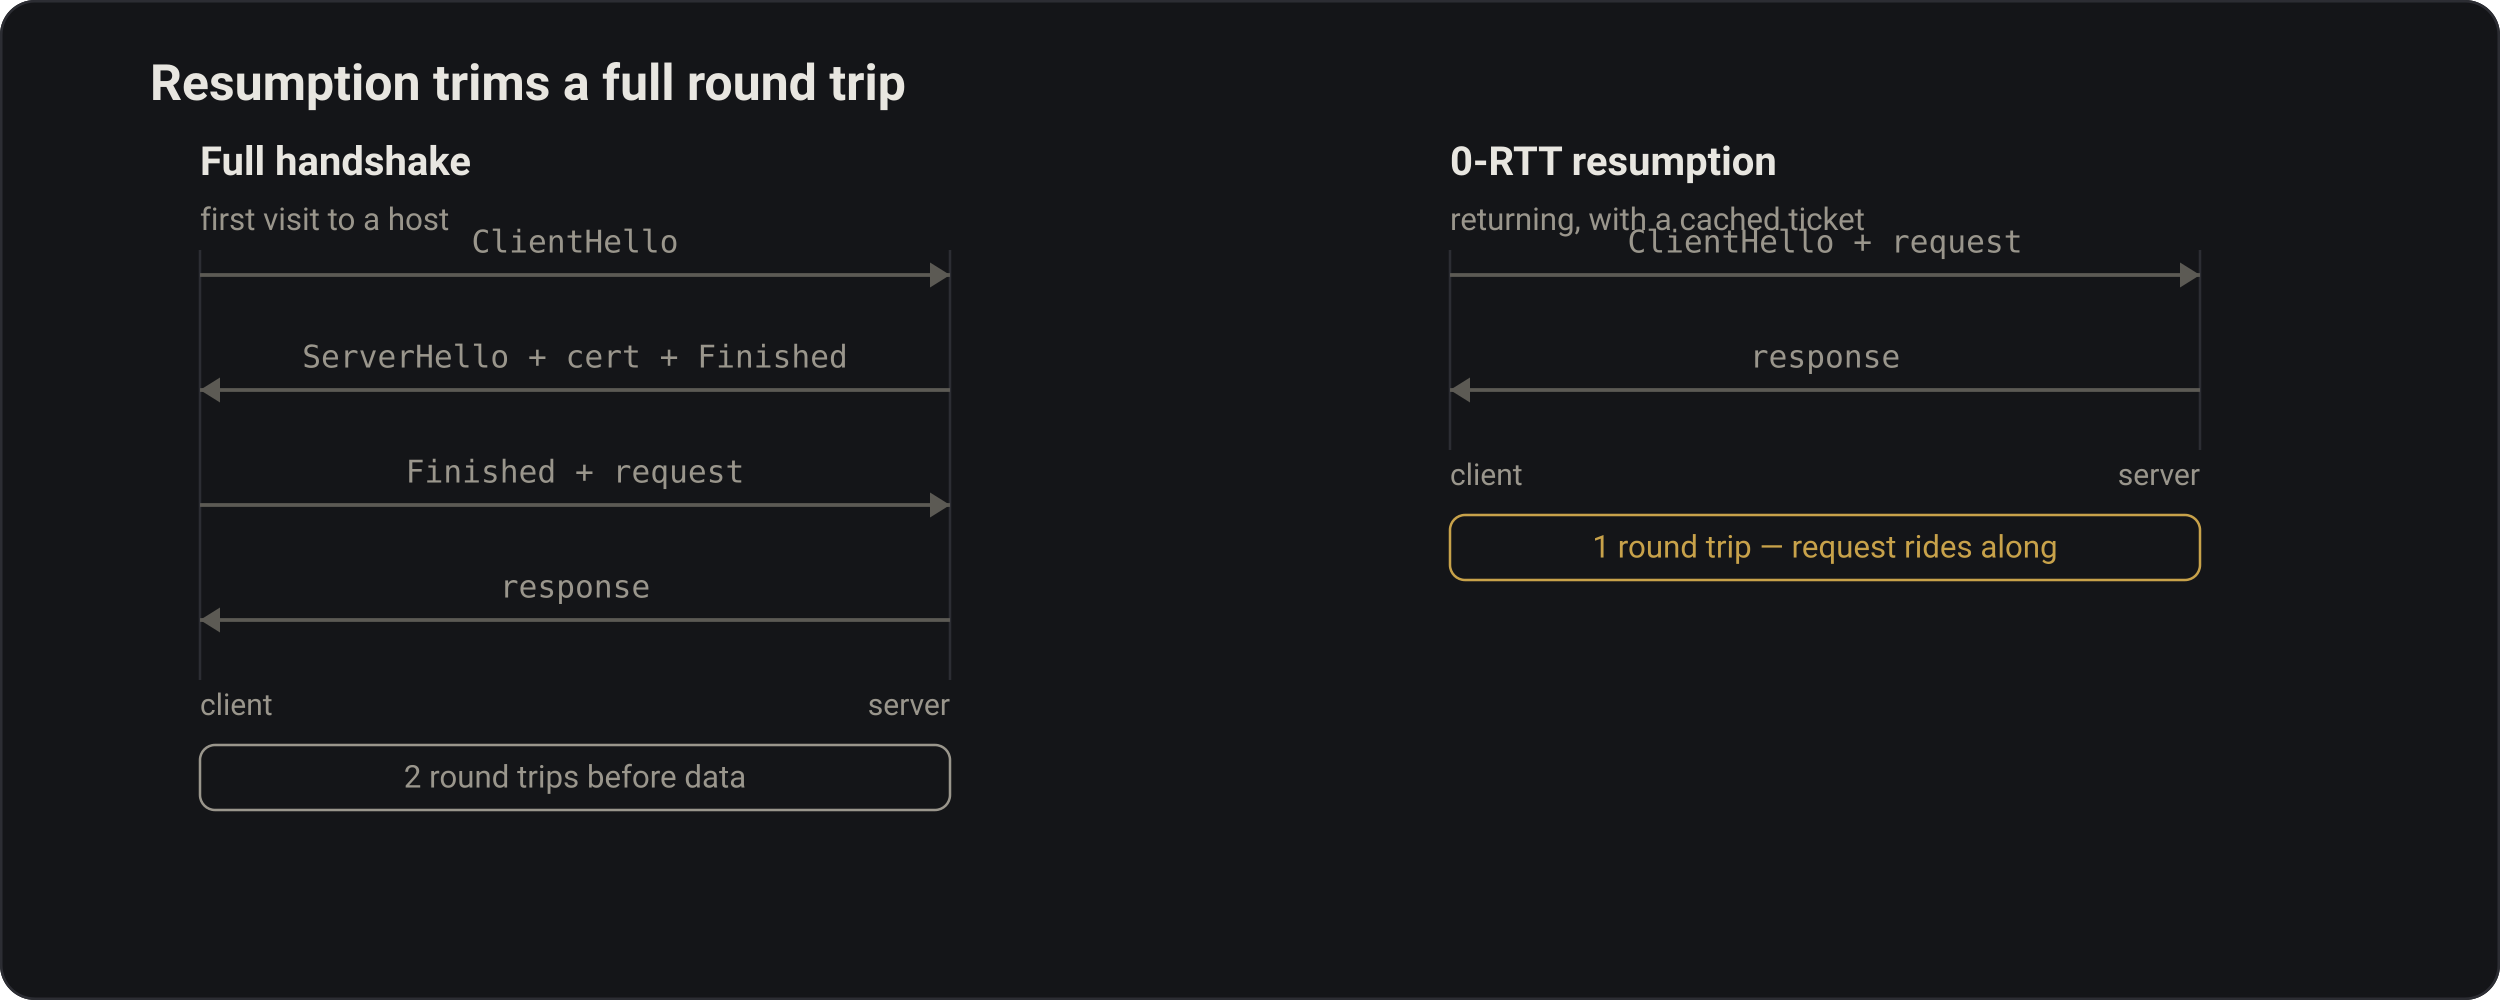
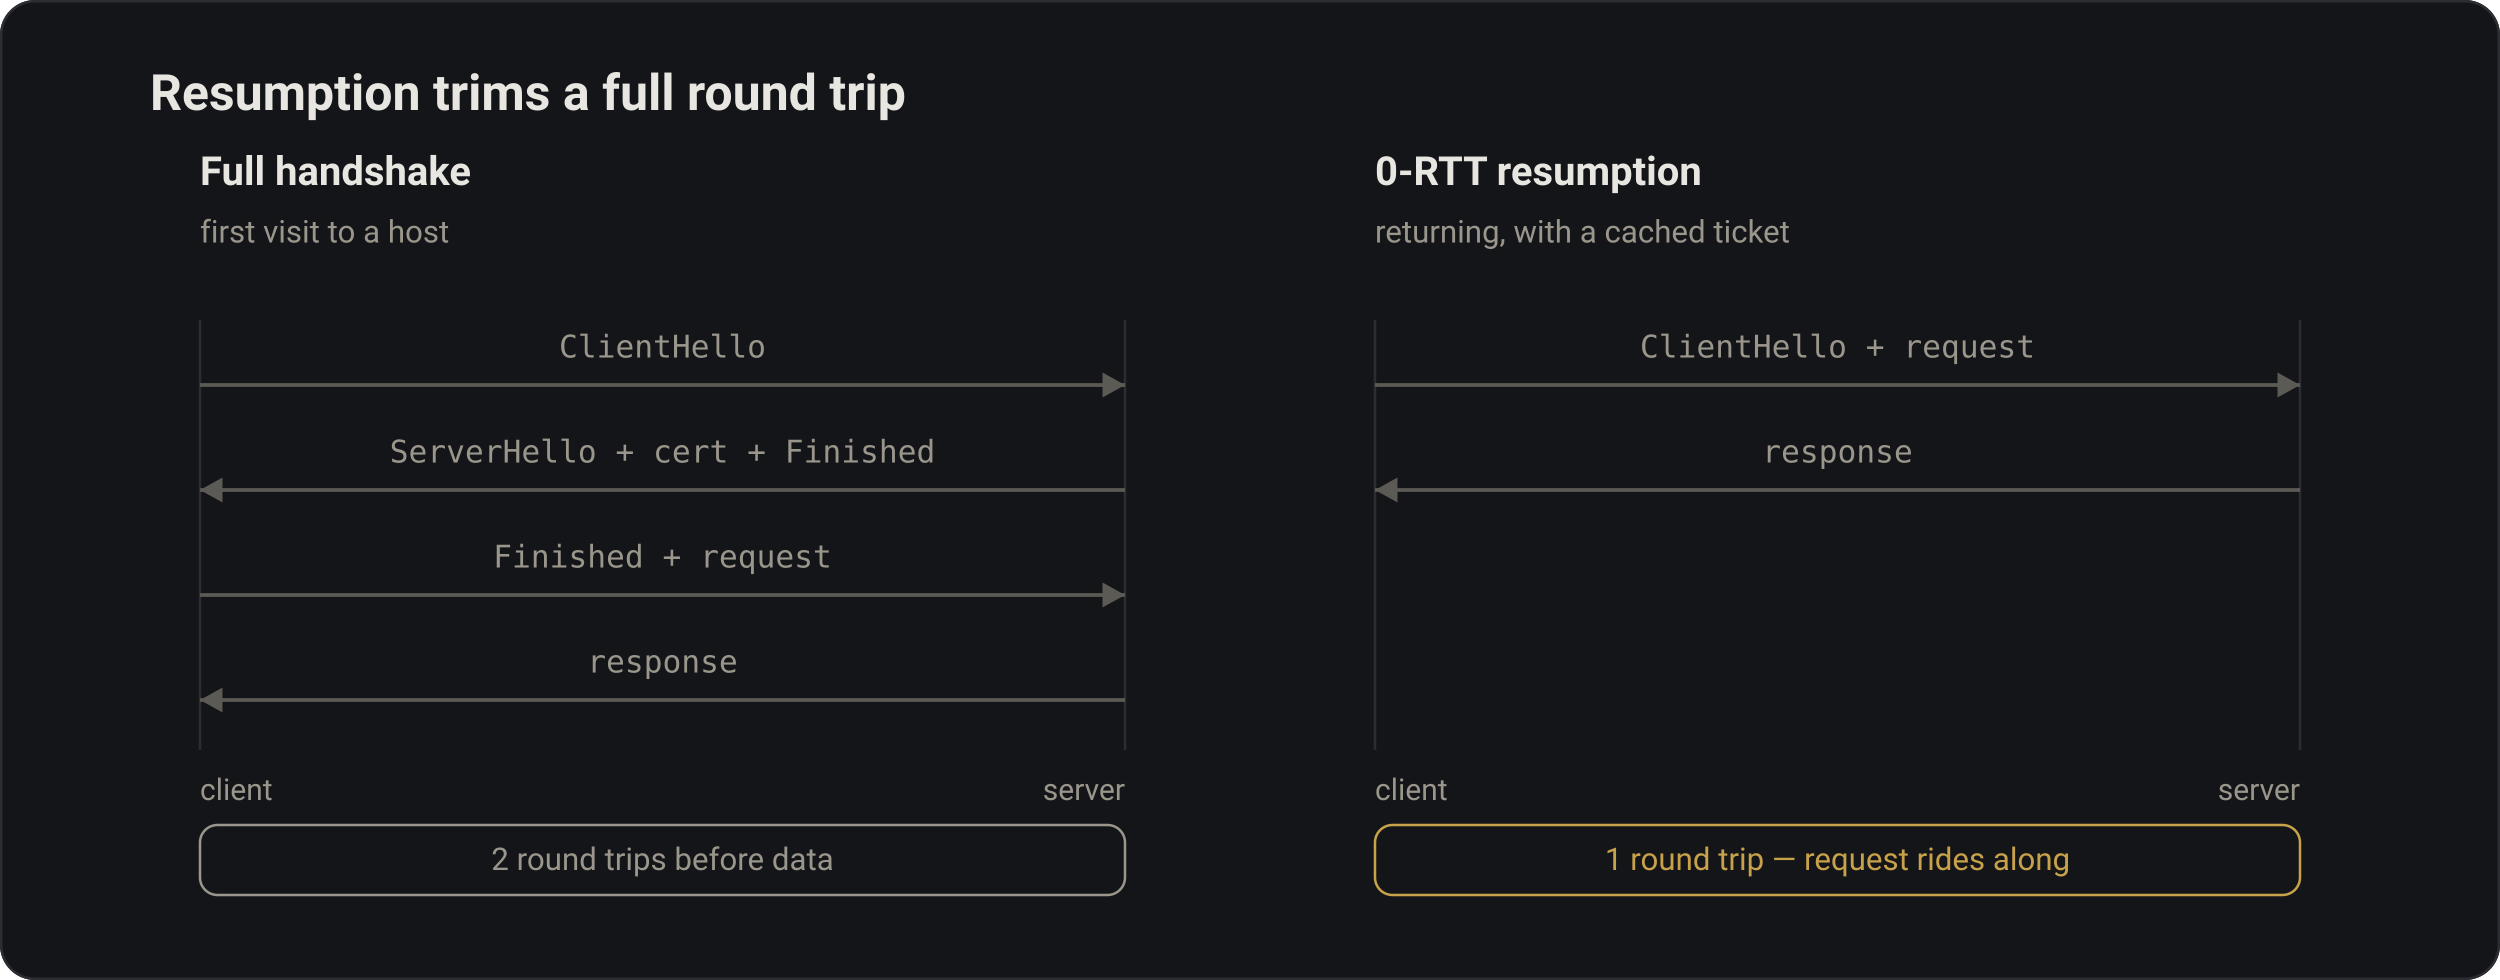
- <svg xmlns="http://www.w3.org/2000/svg" viewBox="0 0 1000 400" width="1000" height="400" role="img">
-   <rect width="1000" height="400" rx="14" fill="#141518" />
-   <rect x="0.5" y="0.5" width="999" height="399" rx="13.5" fill="none" stroke="#2C2D33" />
-   <text x="60" y="40" font-family="ui-sans-serif,-apple-system,Segoe UI,Roboto,sans-serif" font-size="20" font-weight="700" fill="#E8E6E0">Resumption trims a full round trip</text>
-   <text x="80" y="70" font-family="ui-sans-serif,-apple-system,Segoe UI,Roboto,sans-serif" font-size="16" font-weight="700" fill="#E8E6E0">Full handshake</text>
-   <text x="80" y="92" font-family="ui-sans-serif,-apple-system,Segoe UI,Roboto,sans-serif" font-size="12.5" fill="#9A968C">first visit to a host</text>
-   <text x="80" y="286" font-family="ui-sans-serif,-apple-system,Segoe UI,Roboto,sans-serif" font-size="12" fill="#9A968C">client</text>
-   <text x="380" y="286" font-family="ui-sans-serif,-apple-system,Segoe UI,Roboto,sans-serif" font-size="12" fill="#9A968C" text-anchor="end">server</text>
-   <line x1="80" y1="100" x2="80" y2="272" stroke="#2C2D33" />
-   <line x1="380" y1="100" x2="380" y2="272" stroke="#2C2D33" />
-   <line x1="80" y1="110" x2="380" y2="110" stroke="#5C5A54" stroke-width="1.5" />
-   <path d="M 372 105 L 380 110 L 372 115" fill="#5C5A54" />
-   <text x="230" y="101" font-family="ui-monospace,SFMono-Regular,Menlo,monospace" font-size="12.5" fill="#9A968C" text-anchor="middle">ClientHello</text>
-   <line x1="380" y1="156" x2="80" y2="156" stroke="#5C5A54" stroke-width="1.5" />
-   <path d="M 88 151 L 80 156 L 88 161" fill="#5C5A54" />
-   <text x="230" y="147" font-family="ui-monospace,SFMono-Regular,Menlo,monospace" font-size="12.5" fill="#9A968C" text-anchor="middle">ServerHello + cert + Finished</text>
-   <line x1="80" y1="202" x2="380" y2="202" stroke="#5C5A54" stroke-width="1.5" />
-   <path d="M 372 197 L 380 202 L 372 207" fill="#5C5A54" />
-   <text x="230" y="193" font-family="ui-monospace,SFMono-Regular,Menlo,monospace" font-size="12.5" fill="#9A968C" text-anchor="middle">Finished + request</text>
-   <line x1="380" y1="248" x2="80" y2="248" stroke="#5C5A54" stroke-width="1.5" />
-   <path d="M 88 243 L 80 248 L 88 253" fill="#5C5A54" />
-   <text x="230" y="239" font-family="ui-monospace,SFMono-Regular,Menlo,monospace" font-size="12.5" fill="#9A968C" text-anchor="middle">response</text>
-   <rect x="80" y="298" width="300" height="26" rx="6" fill="none" stroke="#9A968C" />
-   <text x="230" y="315" font-family="ui-sans-serif,-apple-system,Segoe UI,Roboto,sans-serif" font-size="12.5" fill="#9A968C" text-anchor="middle">2 round trips before data</text>
-   <text x="580" y="70" font-family="ui-sans-serif,-apple-system,Segoe UI,Roboto,sans-serif" font-size="16" font-weight="700" fill="#E8E6E0">0-RTT resumption</text>
-   <text x="580" y="92" font-family="ui-sans-serif,-apple-system,Segoe UI,Roboto,sans-serif" font-size="12.5" fill="#9A968C">returning, with a cached ticket</text>
-   <text x="580" y="194" font-family="ui-sans-serif,-apple-system,Segoe UI,Roboto,sans-serif" font-size="12" fill="#9A968C">client</text>
-   <text x="880" y="194" font-family="ui-sans-serif,-apple-system,Segoe UI,Roboto,sans-serif" font-size="12" fill="#9A968C" text-anchor="end">server</text>
-   <line x1="580" y1="100" x2="580" y2="180" stroke="#2C2D33" />
-   <line x1="880" y1="100" x2="880" y2="180" stroke="#2C2D33" />
-   <line x1="580" y1="110" x2="880" y2="110" stroke="#5C5A54" stroke-width="1.5" />
-   <path d="M 872 105 L 880 110 L 872 115" fill="#5C5A54" />
-   <text x="730" y="101" font-family="ui-monospace,SFMono-Regular,Menlo,monospace" font-size="12.5" fill="#9A968C" text-anchor="middle">ClientHello + request</text>
-   <line x1="880" y1="156" x2="580" y2="156" stroke="#5C5A54" stroke-width="1.5" />
-   <path d="M 588 151 L 580 156 L 588 161" fill="#5C5A54" />
-   <text x="730" y="147" font-family="ui-monospace,SFMono-Regular,Menlo,monospace" font-size="12.5" fill="#9A968C" text-anchor="middle">response</text>
-   <rect x="580" y="206" width="300" height="26" rx="6" fill="none" stroke="#C8A24A" />
-   <text x="730" y="223" font-family="ui-sans-serif,-apple-system,Segoe UI,Roboto,sans-serif" font-size="12.5" fill="#C8A24A" text-anchor="middle">1 round trip — request rides along</text>
+ <svg xmlns="http://www.w3.org/2000/svg" viewBox="0 0 1000 392" width="1000" height="392" role="img">
+   <rect width="1000" height="392" rx="14" fill="#141518" />
+   <rect x="0.5" y="0.5" width="999" height="391" rx="13.5" fill="none" stroke="#2C2D33" />
+   <text x="60" y="44" font-family="ui-sans-serif,-apple-system,Segoe UI,Roboto,sans-serif" font-size="20" font-weight="700" fill="#E8E6E0">Resumption trims a full round trip</text>
+   <text x="80" y="74" font-family="ui-sans-serif,-apple-system,Segoe UI,Roboto,sans-serif" font-size="16" font-weight="700" fill="#E8E6E0">Full handshake</text>
+   <text x="80" y="97" font-family="ui-sans-serif,-apple-system,Segoe UI,Roboto,sans-serif" font-size="12.5" fill="#9A968C">first visit to a host</text>
+   <line x1="80" y1="128" x2="80" y2="300" stroke="#2C2D33" />
+   <line x1="450" y1="128" x2="450" y2="300" stroke="#2C2D33" />
+   <text x="265" y="143" font-family="ui-monospace,SFMono-Regular,Menlo,monospace" font-size="12.5" fill="#9A968C" text-anchor="middle">ClientHello</text>
+   <line x1="80" y1="154" x2="450" y2="154" stroke="#5C5A54" stroke-width="1.5" />
+   <path d="M 441 149 L 450 154 L 441 159 Z" fill="#5C5A54" />
+   <text x="265" y="185" font-family="ui-monospace,SFMono-Regular,Menlo,monospace" font-size="12.5" fill="#9A968C" text-anchor="middle">ServerHello + cert + Finished</text>
+   <line x1="450" y1="196" x2="80" y2="196" stroke="#5C5A54" stroke-width="1.5" />
+   <path d="M 89 191 L 80 196 L 89 201 Z" fill="#5C5A54" />
+   <text x="265" y="227" font-family="ui-monospace,SFMono-Regular,Menlo,monospace" font-size="12.5" fill="#9A968C" text-anchor="middle">Finished + request</text>
+   <line x1="80" y1="238" x2="450" y2="238" stroke="#5C5A54" stroke-width="1.5" />
+   <path d="M 441 233 L 450 238 L 441 243 Z" fill="#5C5A54" />
+   <text x="265" y="269" font-family="ui-monospace,SFMono-Regular,Menlo,monospace" font-size="12.5" fill="#9A968C" text-anchor="middle">response</text>
+   <line x1="450" y1="280" x2="80" y2="280" stroke="#5C5A54" stroke-width="1.5" />
+   <path d="M 89 275 L 80 280 L 89 285 Z" fill="#5C5A54" />
+   <text x="80" y="320" font-family="ui-sans-serif,-apple-system,Segoe UI,Roboto,sans-serif" font-size="12" fill="#9A968C">client</text>
+   <text x="450" y="320" font-family="ui-sans-serif,-apple-system,Segoe UI,Roboto,sans-serif" font-size="12" fill="#9A968C" text-anchor="end">server</text>
+   <rect x="80" y="330" width="370" height="28" rx="7" fill="none" stroke="#9A968C" />
+   <text x="265" y="348" font-family="ui-sans-serif,-apple-system,Segoe UI,Roboto,sans-serif" font-size="12.5" fill="#9A968C" text-anchor="middle">2 round trips before data</text>
+   <text x="550" y="74" font-family="ui-sans-serif,-apple-system,Segoe UI,Roboto,sans-serif" font-size="16" font-weight="700" fill="#E8E6E0">0-RTT resumption</text>
+   <text x="550" y="97" font-family="ui-sans-serif,-apple-system,Segoe UI,Roboto,sans-serif" font-size="12.5" fill="#9A968C">returning, with a cached ticket</text>
+   <line x1="550" y1="128" x2="550" y2="300" stroke="#2C2D33" />
+   <line x1="920" y1="128" x2="920" y2="300" stroke="#2C2D33" />
+   <text x="735" y="143" font-family="ui-monospace,SFMono-Regular,Menlo,monospace" font-size="12.5" fill="#9A968C" text-anchor="middle">ClientHello + request</text>
+   <line x1="550" y1="154" x2="920" y2="154" stroke="#5C5A54" stroke-width="1.5" />
+   <path d="M 911 149 L 920 154 L 911 159 Z" fill="#5C5A54" />
+   <text x="735" y="185" font-family="ui-monospace,SFMono-Regular,Menlo,monospace" font-size="12.5" fill="#9A968C" text-anchor="middle">response</text>
+   <line x1="920" y1="196" x2="550" y2="196" stroke="#5C5A54" stroke-width="1.5" />
+   <path d="M 559 191 L 550 196 L 559 201 Z" fill="#5C5A54" />
+   <text x="550" y="320" font-family="ui-sans-serif,-apple-system,Segoe UI,Roboto,sans-serif" font-size="12" fill="#9A968C">client</text>
+   <text x="920" y="320" font-family="ui-sans-serif,-apple-system,Segoe UI,Roboto,sans-serif" font-size="12" fill="#9A968C" text-anchor="end">server</text>
+   <rect x="550" y="330" width="370" height="28" rx="7" fill="none" stroke="#C8A24A" />
+   <text x="735" y="348" font-family="ui-sans-serif,-apple-system,Segoe UI,Roboto,sans-serif" font-size="12.5" fill="#C8A24A" text-anchor="middle">1 round trip — request rides along</text>
</svg>
